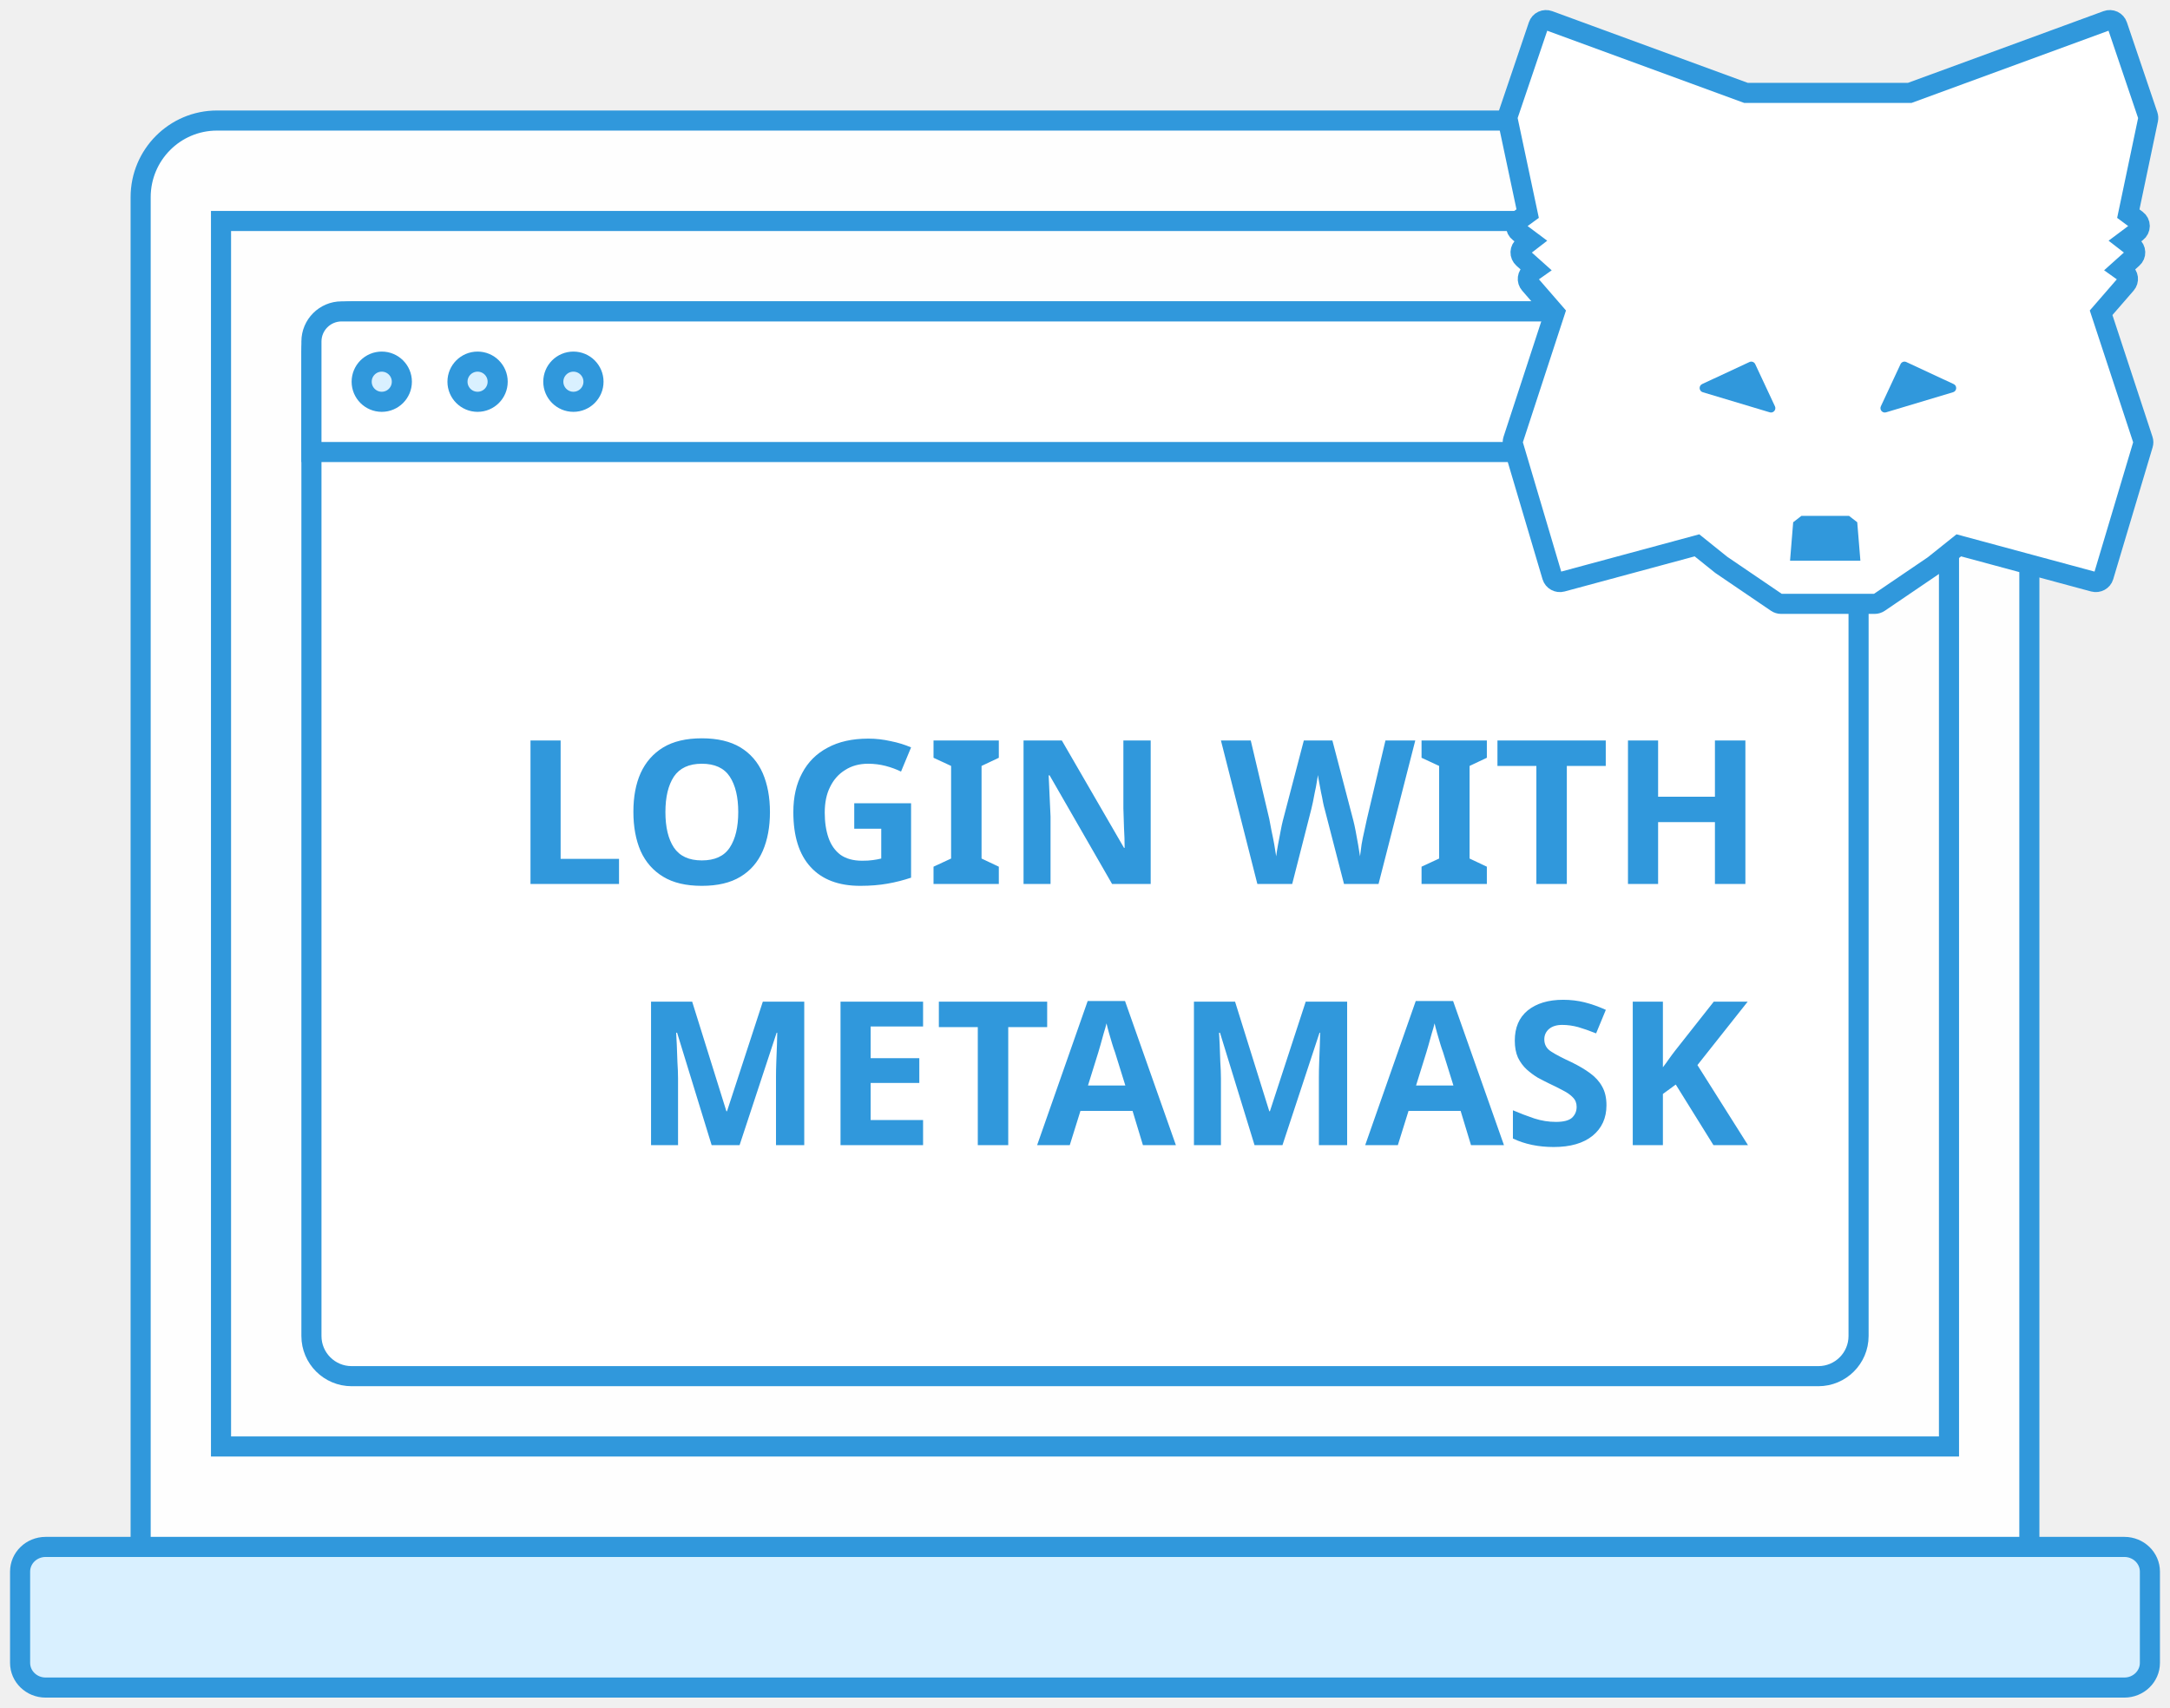
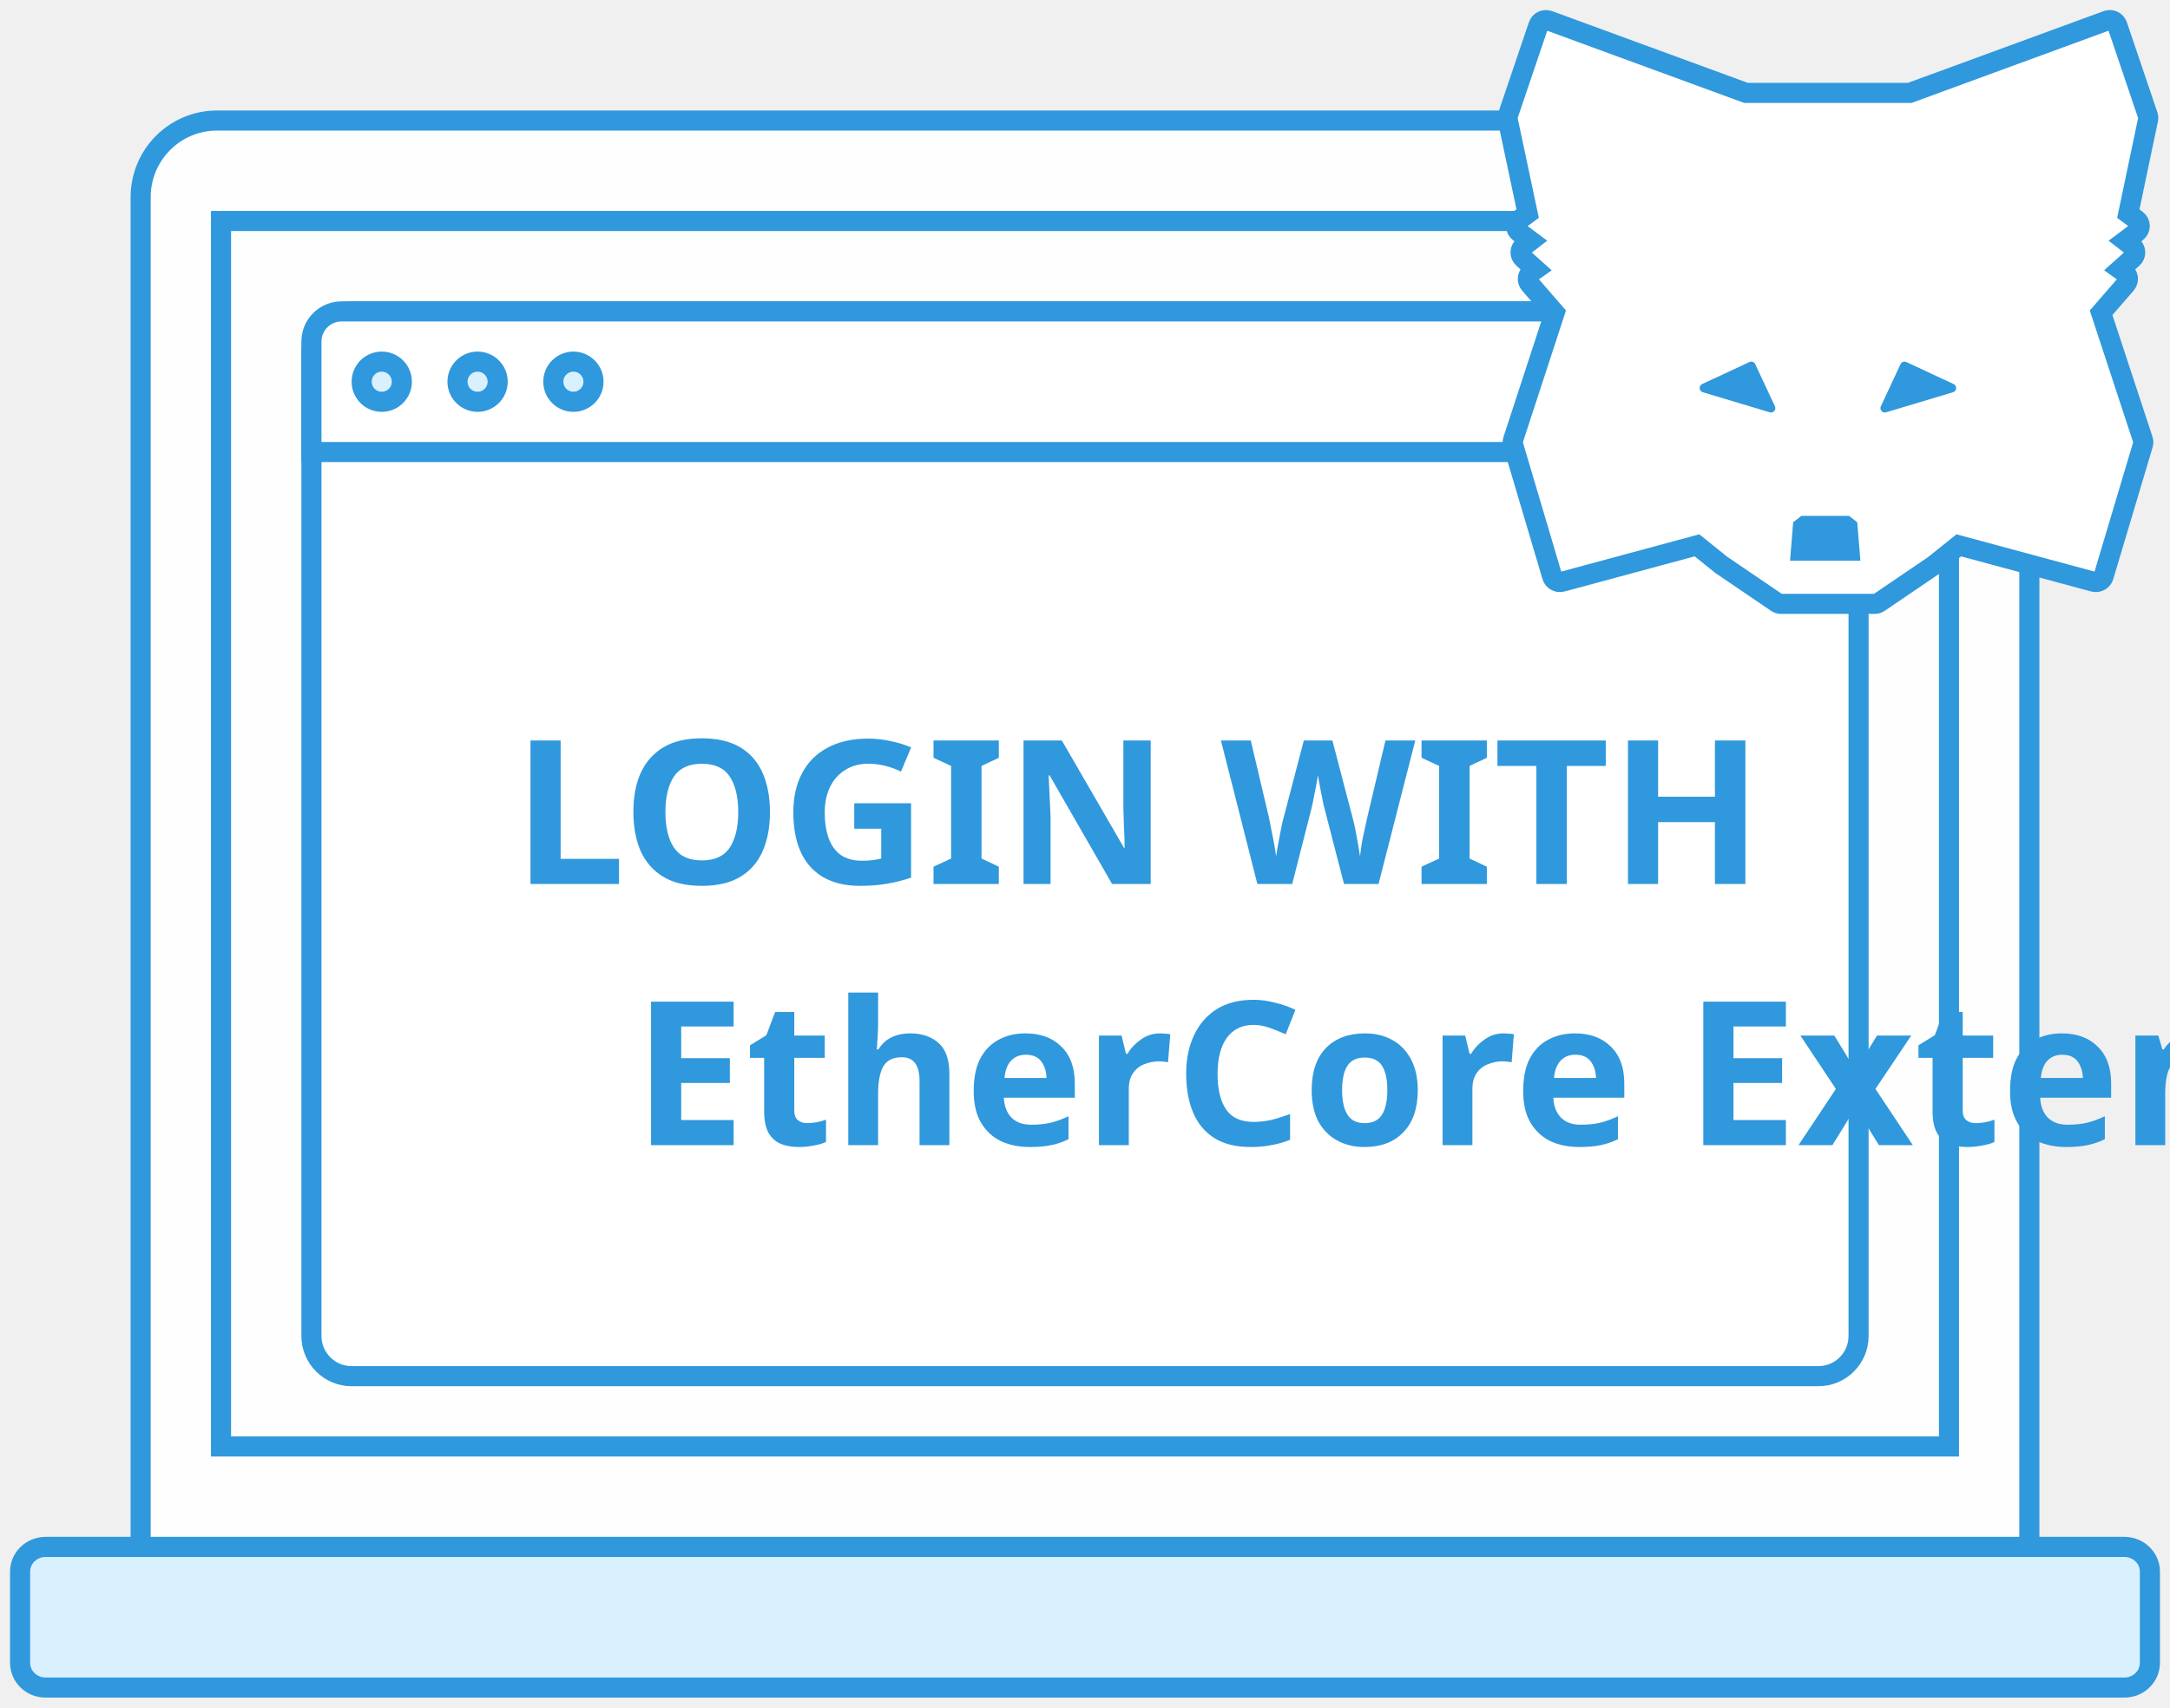
<svg xmlns="http://www.w3.org/2000/svg" width="108px" height="85px" viewBox="0 0 108 85" version="1.1">
  <defs />
  <g id="Import-account" stroke="none" stroke-width="1" fill="none" fill-rule="evenodd">
    <g id="hardware-connect" transform="translate(-457, -1057)">
      <g id="Group-11" transform="translate(356, 929)">
        <g id="use-dapps" transform="translate(102, 129)">
          <g id="Group-3">
            <path d="M96.202,83 L9.798,83 C7.701,83 6,81.292 6,79.185 L6,8.815 C6,6.708 7.701,5 9.798,5 L96.202,5 C98.3,5 100,6.708 100,8.815 L100,79.185 C100,81.292 98.3,83 96.202,83" id="Fill-12" fill="#FEFEFE" />
            <path d="M96.202,83 L9.798,83 C7.701,83 6,81.292 6,79.185 L6,8.815 C6,6.708 7.701,5 9.798,5 L96.202,5 C98.3,5 100,6.708 100,8.815 L100,79.185 C100,81.292 98.3,83 96.202,83 Z" id="Stroke-13" stroke="#3098DC" />
            <path d="M104.73,83 L1.27,83 C0.568,83 0,82.45 0,81.771 L0,77.229 C0,76.55 0.568,76 1.27,76 L104.73,76 C105.431,76 106,76.55 106,77.229 L106,81.771 C106,82.45 105.431,83 104.73,83" id="Fill-14" fill="#D9F0FF" />
            <path d="M104.73,83 L1.27,83 C0.568,83 0,82.45 0,81.771 L0,77.229 C0,76.55 0.568,76 1.27,76 L104.73,76 C105.431,76 106,76.55 106,77.229 L106,81.771 C106,82.45 105.431,83 104.73,83 Z" id="Stroke-15" stroke="#3098DC" />
            <polygon id="Fill-16" fill="#FEFEFE" points="10 71 96 71 96 10 10 10" />
            <polygon id="Stroke-17" stroke="#3098DC" points="10 71 96 71 96 10 10 10" />
            <rect id="Rectangle-2" stroke="#3098DC" fill="#FFFFFF" x="14.5" y="14.5" width="77" height="53" rx="2" />
            <path d="M14.5,21.5 L91.5,21.5 L91.5,16 C91.5,15.172 90.828,14.5 90,14.5 L16,14.5 C15.172,14.5 14.5,15.172 14.5,16 L14.5,21.5 Z" id="Rectangle-3" stroke="#3098DC" fill="#FFFFFF" />
            <g id="Group-6" transform="translate(17, 17)" fill="#D9F0FF" stroke="#3098DC">
              <circle id="Oval-2" cx="1" cy="1" r="1" />
              <circle id="Oval-2" cx="5.769" cy="1" r="1" />
              <circle id="Oval-2" cx="10.538" cy="1" r="1" />
            </g>
            <g id="metamask-outline" transform="translate(73, 0)">
              <g id="Group-6">
                <path d="M19.299,29.058 L14.647,29.058 C14.566,29.058 14.487,29.034 14.42,28.988 L11.668,27.117 L10.457,26.145 L3.74,27.959 C3.531,28.015 3.312,27.895 3.251,27.691 L1.303,21.123 C1.281,21.048 1.282,20.969 1.306,20.895 L3.375,14.568 L2.133,13.137 C2.061,13.054 2.027,12.945 2.041,12.837 C2.054,12.729 2.113,12.63 2.204,12.566 L2.426,12.409 L1.806,11.854 C1.719,11.775 1.672,11.665 1.676,11.551 C1.68,11.435 1.736,11.329 1.828,11.258 L2.178,10.988 L1.608,10.562 C1.509,10.488 1.45,10.37 1.451,10.249 C1.453,10.126 1.512,10.01 1.613,9.937 L2.031,9.632 L1.037,4.947 C1.022,4.88 1.027,4.809 1.05,4.742 L2.566,0.268 C2.6,0.167 2.675,0.083 2.772,0.038 C2.869,-0.007 2.982,-0.012 3.083,0.025 L12.898,3.624 L21.047,3.624 L30.863,0.025 C30.963,-0.013 31.076,-0.007 31.174,0.038 C31.272,0.084 31.346,0.167 31.38,0.268 L32.896,4.744 C32.918,4.808 32.923,4.878 32.909,4.946 L31.925,9.634 L32.337,9.939 C32.437,10.013 32.494,10.126 32.495,10.249 C32.495,10.37 32.437,10.487 32.339,10.561 L31.769,10.988 L32.118,11.258 C32.21,11.329 32.265,11.436 32.269,11.551 C32.274,11.666 32.227,11.776 32.14,11.853 L31.52,12.409 L31.742,12.567 C31.832,12.63 31.891,12.729 31.905,12.837 C31.918,12.945 31.884,13.055 31.812,13.138 L30.571,14.568 L32.652,20.893 C32.677,20.967 32.678,21.046 32.656,21.122 L30.694,27.692 C30.634,27.895 30.414,28.014 30.206,27.959 L23.488,26.145 L22.241,27.143 L19.525,28.988 C19.458,29.034 19.38,29.058 19.299,29.058 Z" id="Stroke-19" stroke="#3098DC" fill="#FFFFFF" />
                <polygon id="Fill-20" fill="#3098DC" points="18.024 24.677 15.657 24.677 15.246 24.995 15.09 26.909 18.591 26.909 18.434 24.995" />
                <path d="M20.589,17.125 L19.61,19.224 C19.531,19.394 19.689,19.578 19.868,19.524 L23.205,18.523 C23.395,18.466 23.414,18.201 23.233,18.118 L20.875,17.02 C20.767,16.97 20.64,17.017 20.589,17.125" id="Fill-21" fill="#3098DC" />
                <path d="M13.07,17.02 L10.715,18.117 C10.535,18.201 10.554,18.465 10.744,18.523 L14.081,19.524 C14.26,19.578 14.417,19.393 14.338,19.223 L13.356,17.124 C13.305,17.017 13.178,16.97 13.07,17.02" id="Fill-22" fill="#3098DC" />
              </g>
            </g>
          </g>
-           <text id="LOGIN-WITH-METAMASK" font-family="RobotoMono-Bold, Roboto Mono" font-size="10" font-weight="bold" fill="#3098DC">
+           <text id="LOGIN-WITH-ETHERCORE" font-family="RobotoMono-Bold, Roboto Mono" font-size="10" font-weight="bold" fill="#3098DC">
            <tspan x="24.495" y="43">LOGIN WITH </tspan>
-             <tspan x="30.496" y="56">METAMASK</tspan>
+             <tspan x="30.496" y="56">EtherCore Extension</tspan>
          </text>
        </g>
      </g>
    </g>
  </g>
</svg>
